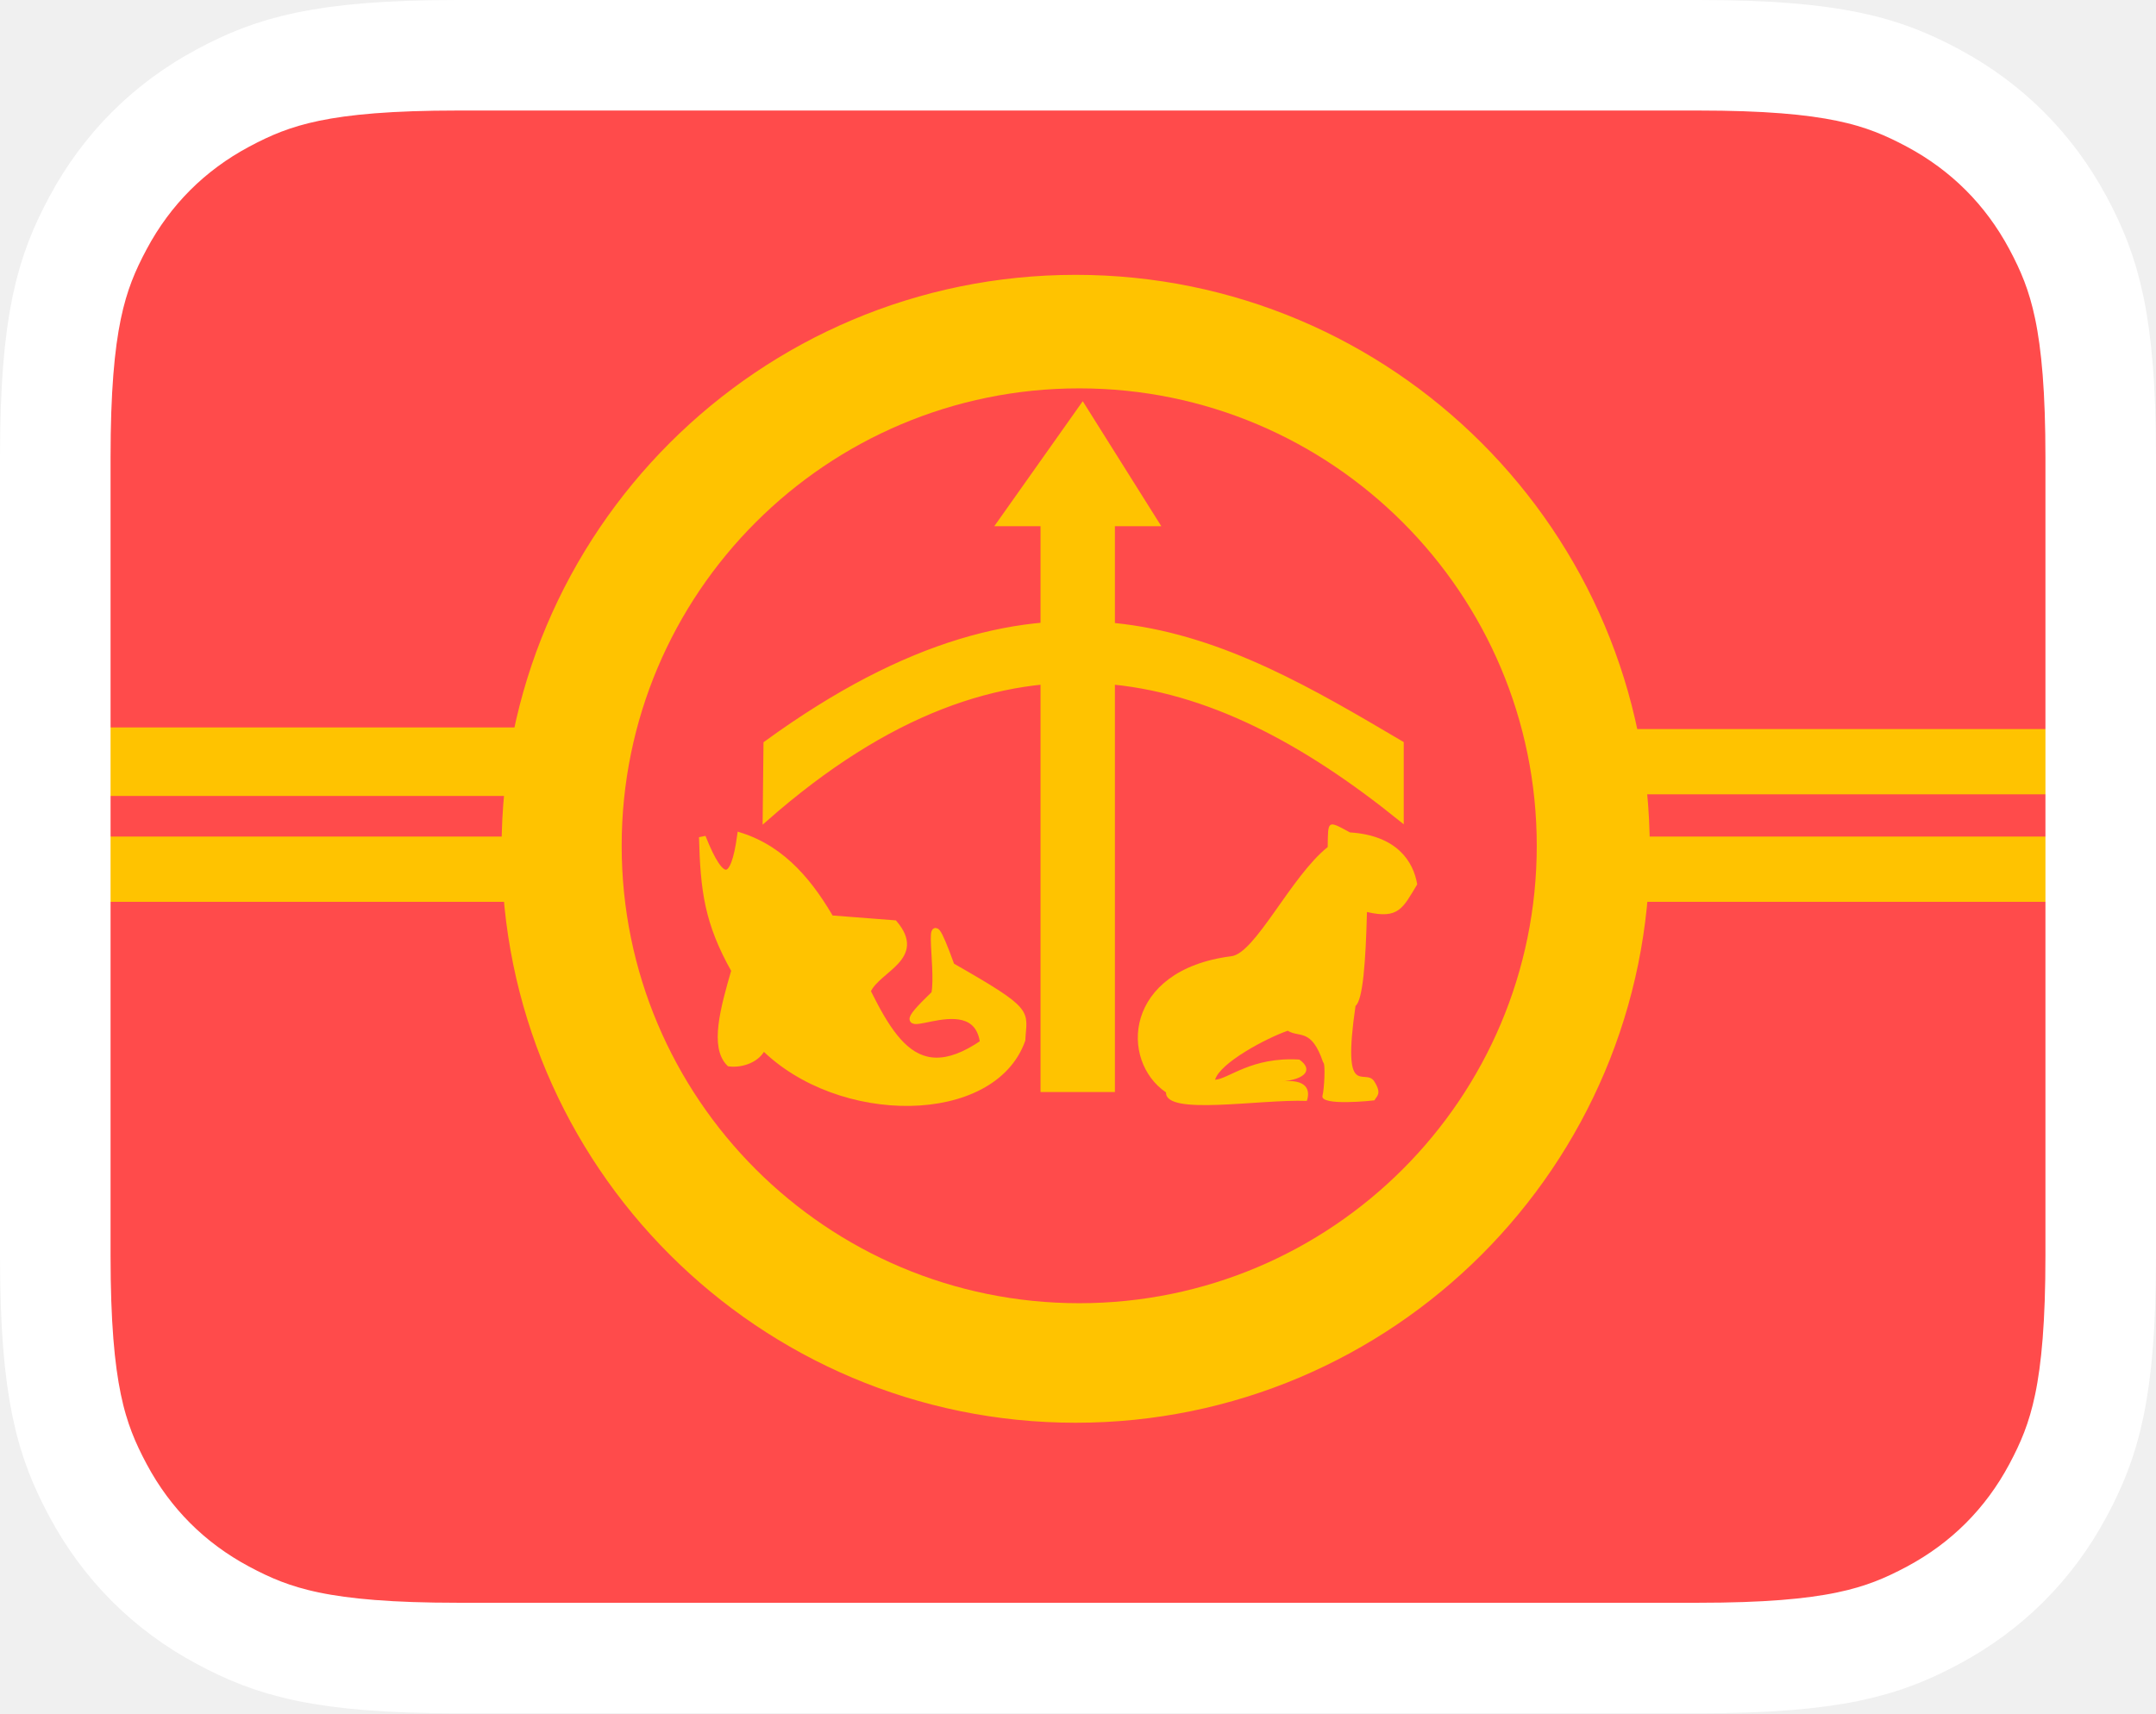
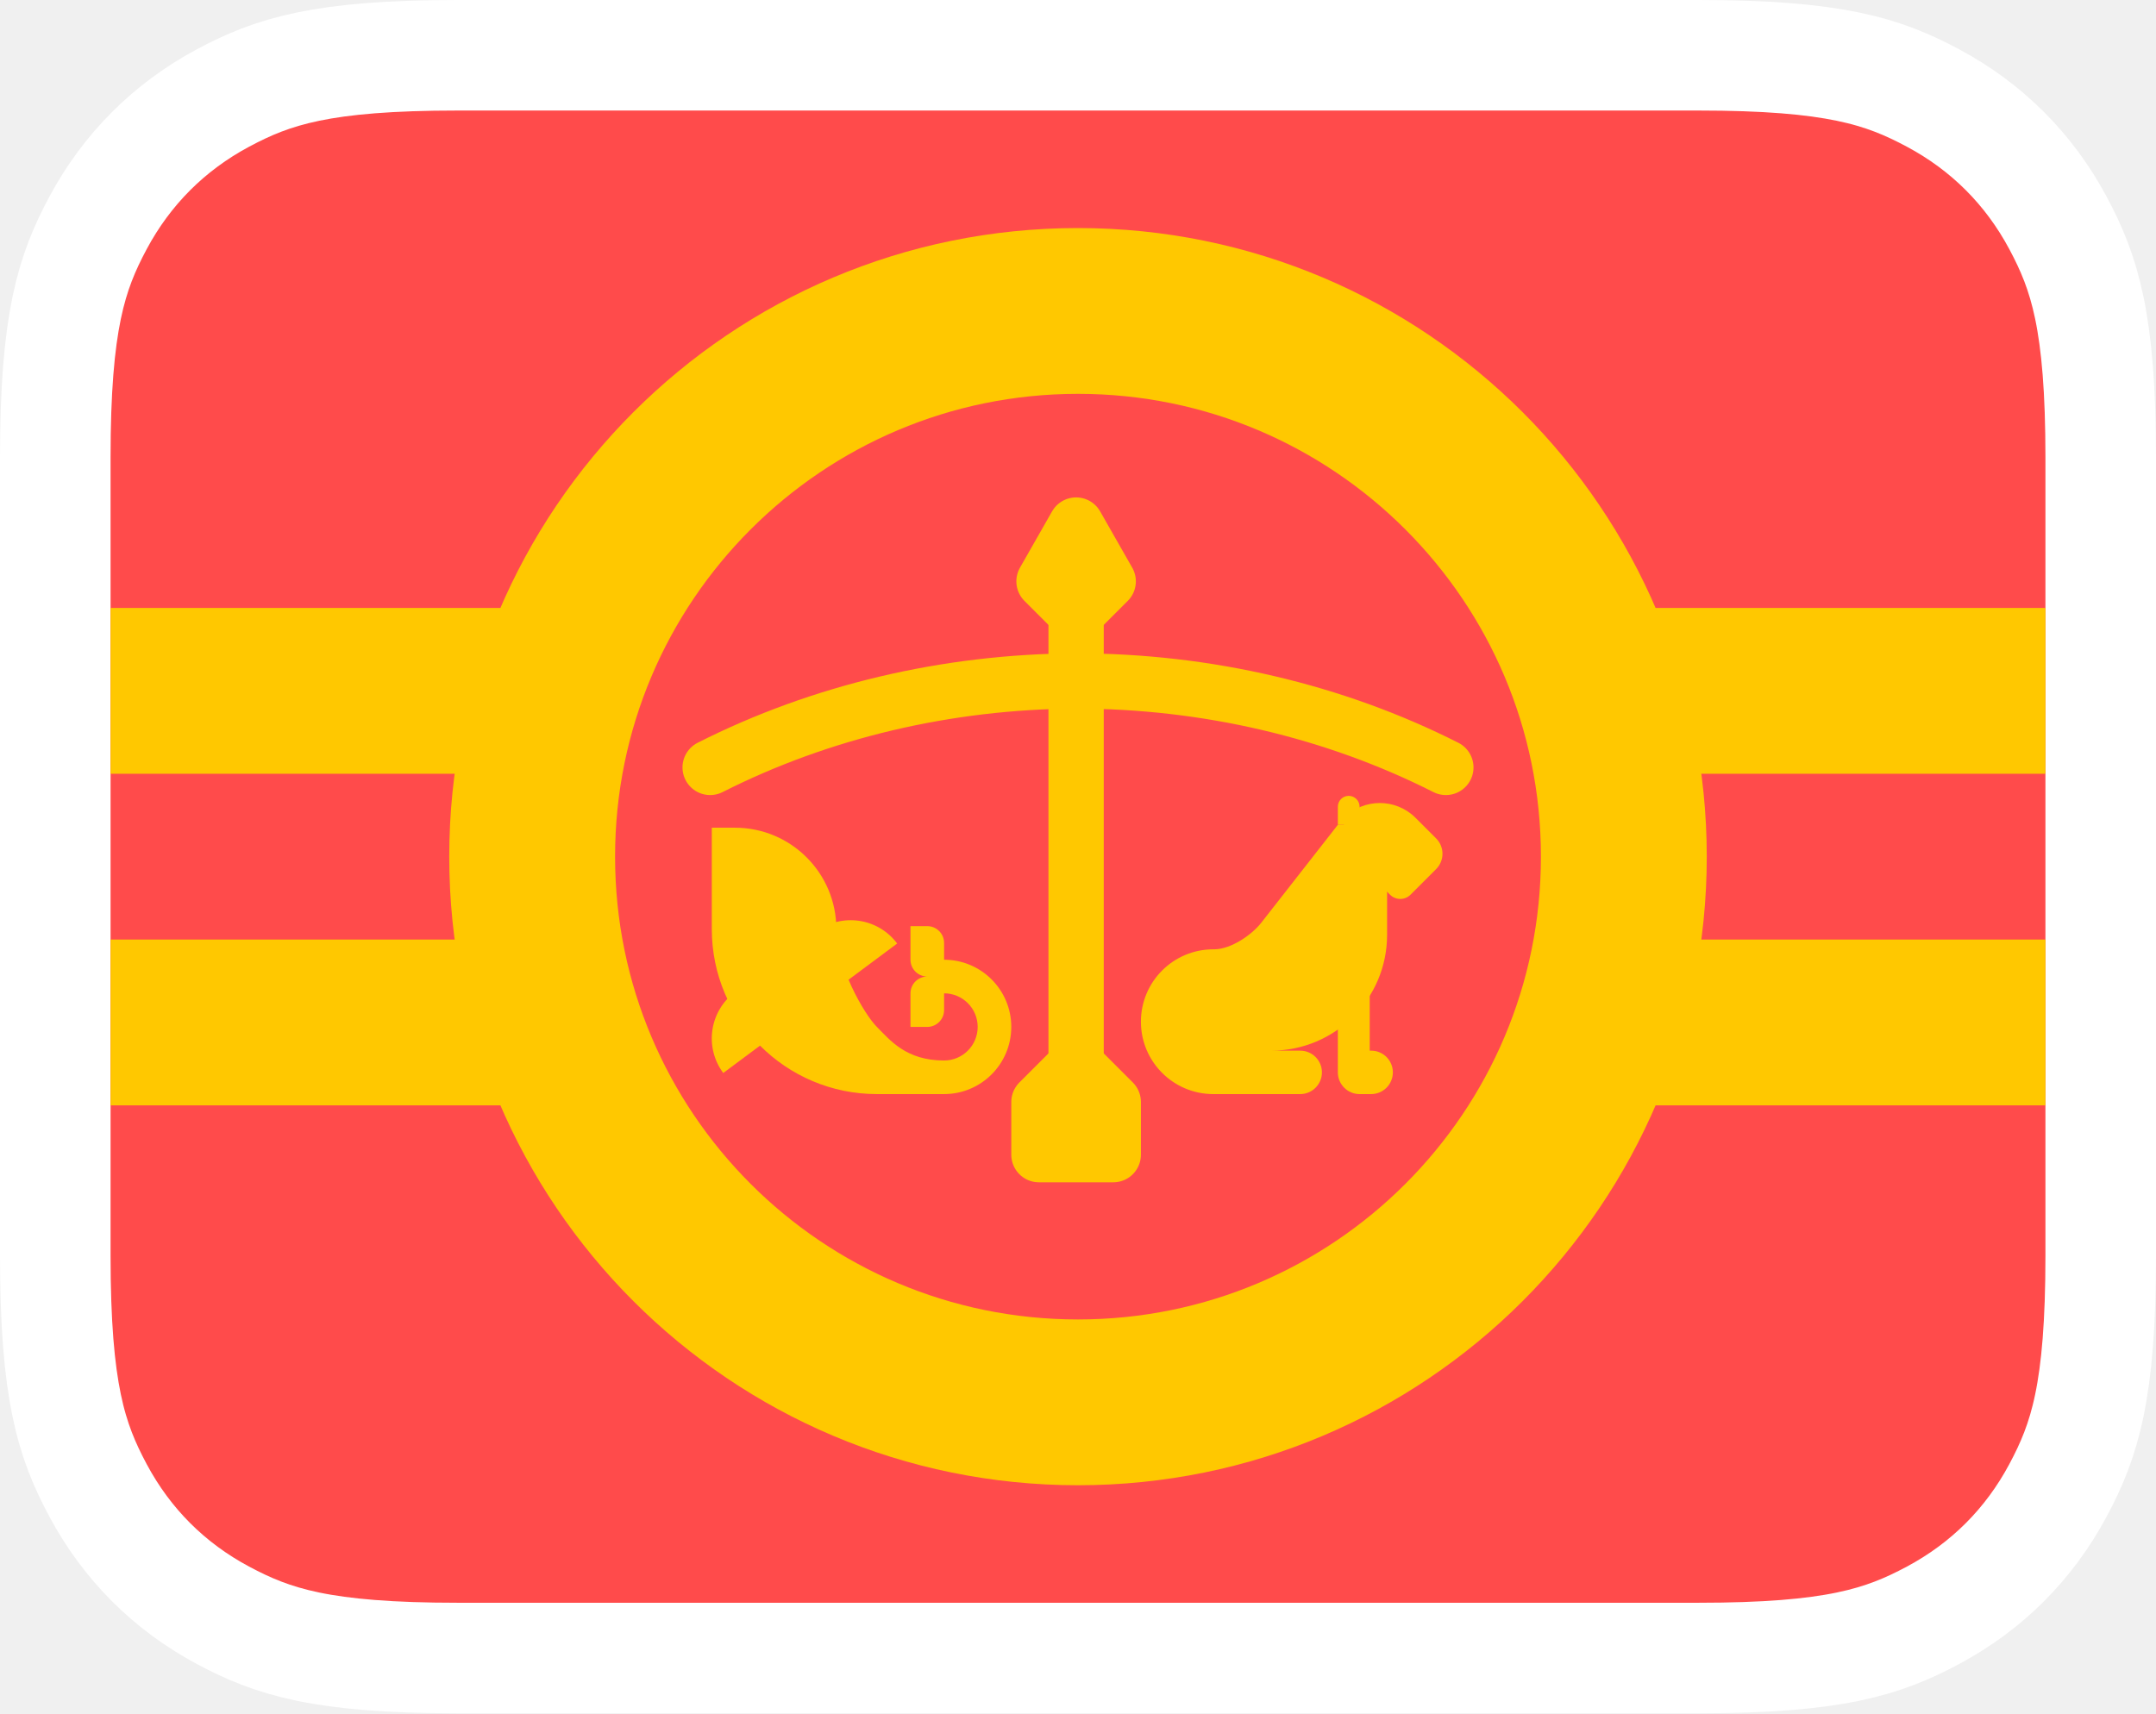
<svg xmlns="http://www.w3.org/2000/svg" height="62" width="78" version="1.1" id="svg2227">
-   <defs id="defs17" />
-   <g id="ta">
-     <rect style="fill:#ff4b4b;fill-opacity:1;fill-rule:evenodd;stroke:none;stroke-width:0.159" id="rect903" width="71.619" height="56.933" x="3.092" y="2.445" ry="12.027" />
-     <circle style="fill:#ffc300;fill-opacity:1;fill-rule:nonzero;stroke:#ffc300;stroke-width:0.216;stroke-opacity:1" id="path1073" r="20.662" cy="30.716" cx="38.916" />
-     <circle style="fill:#ff4b4b;fill-opacity:1;fill-rule:nonzero;stroke:none;stroke-width:0.173" id="circle1155" r="16.553" cy="30.607" cx="39.044" />
-     <rect style="fill:#ffc300;fill-opacity:1;fill-rule:nonzero;stroke:#ffc300;stroke-width:0.117;stroke-opacity:1" id="rect1226" width="17.257" height="2.362" x="3.671" y="26.383" />
-     <rect style="fill:#ffc300;fill-opacity:1;fill-rule:nonzero;stroke:none;stroke-width:0.117" id="rect1308" width="17.148" height="2.362" x="3.78" y="30.273" />
-     <rect style="fill:#ffc300;fill-opacity:1;fill-rule:nonzero;stroke:none;stroke-width:0.116" id="rect1310" width="16.87" height="2.362" x="57.289" y="26.383" />
-     <rect style="fill:#ffc300;fill-opacity:1;fill-rule:nonzero;stroke:none;stroke-width:0.116" id="rect1312" width="16.953" height="2.362" x="57.289" y="30.273" />
-     <path style="fill:#ffc300;fill-opacity:1;fill-rule:nonzero;stroke:#ffc300;stroke-width:0.209px;stroke-linecap:butt;stroke-linejoin:miter;stroke-opacity:1" d="m 27.726,26.914 c 10.262,-7.469 16.508,-3.808 22.954,0 v 2.696 c -6.846,-5.517 -14.173,-7.743 -22.983,0 z" id="path2203" />
-     <path id="rect3408" style="fill:#ffc300;fill-opacity:1;fill-rule:nonzero;stroke:#ffc300;stroke-width:0.244;stroke-opacity:1" d="M 39.166 14.738 L 36.207 18.92 L 37.766 18.92 L 37.766 39.395 L 40.213 39.395 L 40.213 18.92 L 41.793 18.92 L 39.166 14.738 z " />
-     <path id="path7715" style="fill:#ffc300;fill-opacity:1;fill-rule:nonzero;stroke:#ffc300;stroke-width:0.243px;stroke-linecap:butt;stroke-linejoin:miter;stroke-opacity:1" d="m 26.789,30.254 c -0.234,1.699 -0.66,1.861 -1.379,0.039 0.051,1.92 0.191,3.088 1.172,4.824 -0.406,1.397 -0.777,2.764 -0.189,3.354 0.427,0.053 1.03,-0.133 1.211,-0.609 2.744,2.762 8.31,2.745 9.369,-0.229 0.051,-1.037 0.398,-0.99 -2.557,-2.676 -1.051,-2.911 -0.401,0.021 -0.602,1.008 -2.414,2.324 1.466,-0.57 1.764,1.775 -2.698,1.862 -3.56,-0.571 -4.84,-3.184 l 0.658,1.266 c 0.385,-0.779 1.987,-1.174 0.957,-2.398 l -2.297,-0.178 0.074,0.143 C 29.351,32.009 28.353,30.753 26.789,30.254 Z" />
-     <path style="fill:#ffc300;fill-opacity:1;fill-rule:nonzero;stroke:none;stroke-width:1.047" d="m 48.036,30.651 c -1.334,1.06 -2.631,3.872 -3.499,3.954 -3.887,0.498 -4.036,3.783 -2.352,4.927 -0.033,0.855 3.375,0.242 5.093,0.307 0.127,-0.357 0.042,-0.826 -0.963,-0.696 1.006,-0.085 1.164,-0.472 0.691,-0.8 -1.735,-0.105 -2.556,0.703 -3.047,0.731 0.178,-0.615 1.856,-1.506 2.629,-1.774 0.427,0.264 0.853,-0.109 1.28,1.142 0.095,0.026 0.037,1.007 -0.022,1.202 -0.119,0.4 1.878,0.178 1.878,0.175 0.085,-0.163 0.285,-0.234 -0.015,-0.7 -0.343,-0.485 -1.168,0.725 -0.669,-2.718 0.265,-0.205 0.369,-1.588 0.414,-3.398 1.153,0.269 1.3,-0.145 1.818,-1 -0.137,-0.827 -0.734,-1.772 -2.434,-1.88 -0.821,-0.448 -0.791,-0.446 -0.804,0.526 z" id="path11621" />
-     <path d="M 61.437,2 H 16.563 c -4.935,0 -6.696,0.585 -8.493,1.545 -1.951,1.043 -3.482,2.574 -4.525,4.525 -0.961,1.797 -1.545,3.558 -1.545,8.493 v 28.874 c 0,4.935 0.585,6.696 1.545,8.493 1.043,1.951 2.574,3.482 4.525,4.525 1.797,0.961 3.558,1.545 8.493,1.545 h 44.874 c 4.935,0 6.696,-0.585 8.493,-1.545 1.951,-1.043 3.482,-2.574 4.525,-4.525 C 75.415,52.133 76,50.372 76,45.437 V 16.563 C 76,11.628 75.415,9.867 74.455,8.07 73.411,6.12 71.88,4.589 69.93,3.545 68.133,2.585 66.372,2 61.437,2 Z" id="path1846-3" style="fill:none;fill-opacity:1;fill-rule:nonzero;stroke:#ffffff;stroke-width:4" />
+   <defs id="defs21">
+     </defs>
+   <g id="de">
+     <path d="M 61.437,2 H 16.563 C 11.628,2 9.867,2.585 8.07,3.545 6.12,4.589 4.589,6.12 3.545,8.07 2.585,9.867 2,11.628 2,16.563 v 28.874 c 0,4.935 0.585,6.696 1.545,8.493 1.043,1.951 2.574,3.482 4.525,4.525 C 9.867,59.415 11.628,60 16.563,60 h 44.874 c 4.935,0 6.696,-0.585 8.493,-1.545 1.951,-1.043 3.482,-2.574 4.525,-4.525 C 75.415,52.133 76,50.372 76,45.437 V 16.563 C 76,11.628 75.415,9.867 74.455,8.07 73.411,6.12 71.88,4.589 69.93,3.545 68.133,2.585 66.372,2 61.437,2 Z" id="path54" style="fill:#ff4b4b;fill-rule:nonzero;stroke:none;stroke-width:4" />
+     <path style="fill:none;fill-rule:nonzero;stroke:#ffffff;stroke-width:4" d="M 61.437,2 H 16.563 C 11.628,2 9.867,2.585 8.07,3.545 6.12,4.589 4.589,6.12 3.545,8.07 2.585,9.867 2,11.628 2,16.563 v 28.874 c 0,4.935 0.585,6.696 1.545,8.493 1.043,1.951 2.574,3.482 4.525,4.525 C 9.867,59.415 11.628,60 16.563,60 h 44.874 c 4.935,0 6.696,-0.585 8.493,-1.545 1.951,-1.043 3.482,-2.574 4.525,-4.525 0.961,-1.797 1.545,-3.558 1.545,-8.493 V 16.563 c 0,-4.935 -0.585,-6.696 -1.545,-8.493 -1.043,-1.951 -2.574,-3.482 -4.525,-4.525 C 68.133,2.585 66.372,2 61.437,2 Z" id="border" />
  </g>
+   <g id="g12886" transform="matrix(0.8154114,0,0,0.8154114,7.198956,5.722246)">
+     <path id="path24780" style="fill:none;stroke:#ffc800;stroke-width:7.358;stroke-linecap:round;stroke-linejoin:round;stroke-miterlimit:4;stroke-dasharray:none;stroke-opacity:1;stop-color:#000000" d="M 63.218,31 A 24.218,24.218 0 0 1 39,55.218 24.218,24.218 0 0 1 14.782,31 24.218,24.218 0 0 1 39,6.782 24.218,24.218 0 0 1 63.218,31 Z" />
+     <g id="g24569" transform="matrix(0.128814,0,0,0.128814,-2.297077,2.927362)" style="stroke:#ffc800;stroke-width:19.041;stroke-miterlimit:4;stroke-dasharray:none;stroke-opacity:1">
+       <g id="g24561" style="stroke:#ffc800;stroke-width:19.041;stroke-miterlimit:4;stroke-dasharray:none;stroke-opacity:1" transform="translate(0,1.309651)">
+         <path id="path18605" style="fill:none;fill-opacity:1;stroke:#ffc800;stroke-width:19.041;stroke-linecap:round;stroke-linejoin:round;stroke-miterlimit:4;stroke-dasharray:none;stroke-opacity:1;paint-order:normal;stop-color:#000000" d="m 447.301,185.882 c -38.459,-19.471 -82.481,-29.769 -127.355,-29.791 -44.433,0.219 -87.976,10.51 -126.058,29.791" />
+         <g id="g13627" transform="matrix(1.50654,0,0,1.50654,-162.0957,-97.88132)" style="stroke:#ffc800;stroke-width:12.639;stroke-miterlimit:4;stroke-dasharray:none;stroke-opacity:1">
+           <path style="opacity:1;fill:#ffc800;fill-opacity:1;stroke:#ffc800;stroke-width:12.639;stroke-linecap:round;stroke-linejoin:round;stroke-miterlimit:4;stroke-dasharray:none;stroke-opacity:1;paint-order:normal;stop-color:#000000" id="rect20574" width="17" height="20.543" x="311.463" y="256.37" d="m 319.963,256.37 8.5,8.5 v 12.043 h -17 V 264.87 Z" />
+           <path style="fill:none;stroke:#ffc800;stroke-width:12.639;stroke-linecap:butt;stroke-linejoin:miter;stroke-miterlimit:4;stroke-dasharray:none;stroke-opacity:1" d="M 319.963,256.37 V 143.448" id="path23767" />
+           <path id="rect23871" style="opacity:1;fill:#ffc800;fill-opacity:1;stroke:#ffc800;stroke-width:12.639;stroke-linecap:round;stroke-linejoin:round;stroke-miterlimit:4;stroke-dasharray:none;stroke-opacity:1;stop-color:#000000" d="m 319.963,132.925 7.341,12.878 -7.341,7.342 -7.341,-7.341 z" />
+         </g>
+       </g>
+     </g>
+     <g id="g24577" transform="matrix(0.1284996,0,0,0.1284996,-2.19169,5.889885)" style="display:inline;fill:#ffc800;fill-opacity:1">
+       <g id="g13530" transform="translate(13.61551,4.413674)">
+         <path id="rect4551" style="fill:#ffc800;fill-opacity:1;stroke-width:1.553;stroke-linecap:round;stroke-linejoin:round;paint-order:stroke markers fill;stop-color:#000000" d="m 396.665,180 -26.426,33.799 c -3.402,4.351 -10.539,9.107 -16.049,9.195 -0.175,0.003 -0.35,0.005 -0.525,0.006 a 25,25 0 0 0 -25,25 25,25 0 0 0 25,25 h 30 a 7.5,7.5 0 0 0 7.5,-7.5 7.5,7.5 0 0 0 -7.5,-7.5 h -10 c 22.091,0 40,-17.909 40,-40 v -38 z" />
+         <path id="rect5138-6" style="fill:#ffc800;fill-opacity:1;stroke-width:1.397;stroke-linecap:round;stroke-linejoin:round;paint-order:stroke markers fill;stop-color:#000000" d="m 396.665,228 v 30 7.5 a 7.5,7.5 0 0 0 7.5,7.5 h 3.994 a 7.5,7.5 0 0 0 7.5,-7.5 7.5,7.5 0 0 0 -7.5,-7.5 h -0.494 v -30 z" />
+         <path id="rect6406" d="m 400.415,170 a 3.75,3.75 45 0 1 3.75,3.75 V 180 h -7.5 v -6.25 a 3.75,3.75 135 0 1 3.75,-3.75 z" style="fill:#ffc800;fill-opacity:1;stroke-width:2.043;stroke-linecap:round;stroke-linejoin:round;paint-order:stroke markers fill;stop-color:#000000" />
+         <path id="rect6510" transform="rotate(45)" d="m 425.021,-173.876 h 10.053 a 7.5,7.5 45 0 1 7.5,7.5 v 12.5 a 5,5 135 0 1 -5,5 h -22.5 l -7.5,-7.5 v -0.053 a 17.447,17.447 135 0 1 17.447,-17.447 z" style="fill:#ffc800;fill-opacity:1;stroke-width:1.472;stroke-linecap:round;stroke-linejoin:round;paint-order:stroke markers fill;stop-color:#000000" />
+       </g>
+       <g id="g13534" transform="translate(-13.55877,5.413814)">
+         <path id="rect8819" style="fill:#ffc800;fill-opacity:1;stroke:none;stroke-width:1.367;stroke-linecap:round;stroke-linejoin:round;stroke-opacity:1;paint-order:stroke markers fill;stop-color:#000000" d="m 207.678,180 v 35 c 0,31.48 25.52,57 57,57 h 23.201 c 12.814,9e-5 23.201,-10.387 23.201,-23.201 a 23.201,23.201 0 0 0 -23.201,-23.201 v -5.793 a 5.808,5.808 0 0 0 -5.809,-5.809 h -5.793 v 11.594 a 5.808,5.808 0 0 0 5.809,5.809 5.808,5.808 0 0 0 -5.809,5.809 v 11.594 h 5.793 a 5.808,5.808 0 0 0 5.809,-5.809 v -5.793 a 11.6,11.6 0 0 1 11.6,11.6 c -2.2e-4,6.406 -5.193,11.599 -11.6,11.6 -13.218,4.5e-4 -18.719,-7.118 -23.201,-11.6 -4.482,-4.482 -14,-21.122 -14,-33.799 a 35,35 0 0 0 -35,-35 z" />
+         <path id="rect15790" transform="rotate(-36.67431)" d="m 31.631,318.714 h 34.868 a 20,20 45 0 1 20,20 H 11.631 a 20,20 135 0 1 20,-20 z" style="opacity:1;fill:#ffc800;fill-opacity:1;stroke:none;stroke-width:1.397;stroke-linecap:round;stroke-linejoin:round;stroke-opacity:1;paint-order:stroke markers fill;stop-color:#000000" />
+       </g>
+     </g>
+   </g>
+   <path d="m 20.5,27.437 c 0,0.193 -2.13e-4,0.381 -6.39e-4,0.563 H 4.001 C 4,27.818 4,27.63 4,27.437 V 22 h 16.5 z" id="path10-2-4" fill="#ff4b4b" style="fill:#ffc800;fill-opacity:1;stroke-width:0.486;stroke:none" />
+   <path d="m 20.5,39.437 c 0,0.193 -2.08e-4,0.381 -6.35e-4,0.563 H 4.001 C 4,39.818 4,39.63 4,39.437 V 34 h 16.5 z" id="path10-2-4-9" fill="#ff4b4b" style="fill:#ffc800;fill-opacity:1;stroke-width:0.486;stroke:none" />
+   <path d="M 74,27.437 C 74,27.63 74,27.818 73.999,28 H 57.501 C 57.5,27.818 57.5,27.63 57.5,27.437 V 22 H 74 Z" id="path13014" fill="#ff4b4b" style="fill:#ffc800;fill-opacity:1;stroke-width:0.486;stroke:none" />
+   <path d="M 74,39.437 C 74,39.63 74,39.818 73.999,40 H 57.501 C 57.5,39.818 57.5,39.63 57.5,39.437 V 34 H 74 Z" id="path13016" fill="#ff4b4b" style="fill:#ffc800;fill-opacity:1;stroke-width:0.486;stroke:none" />
</svg>
